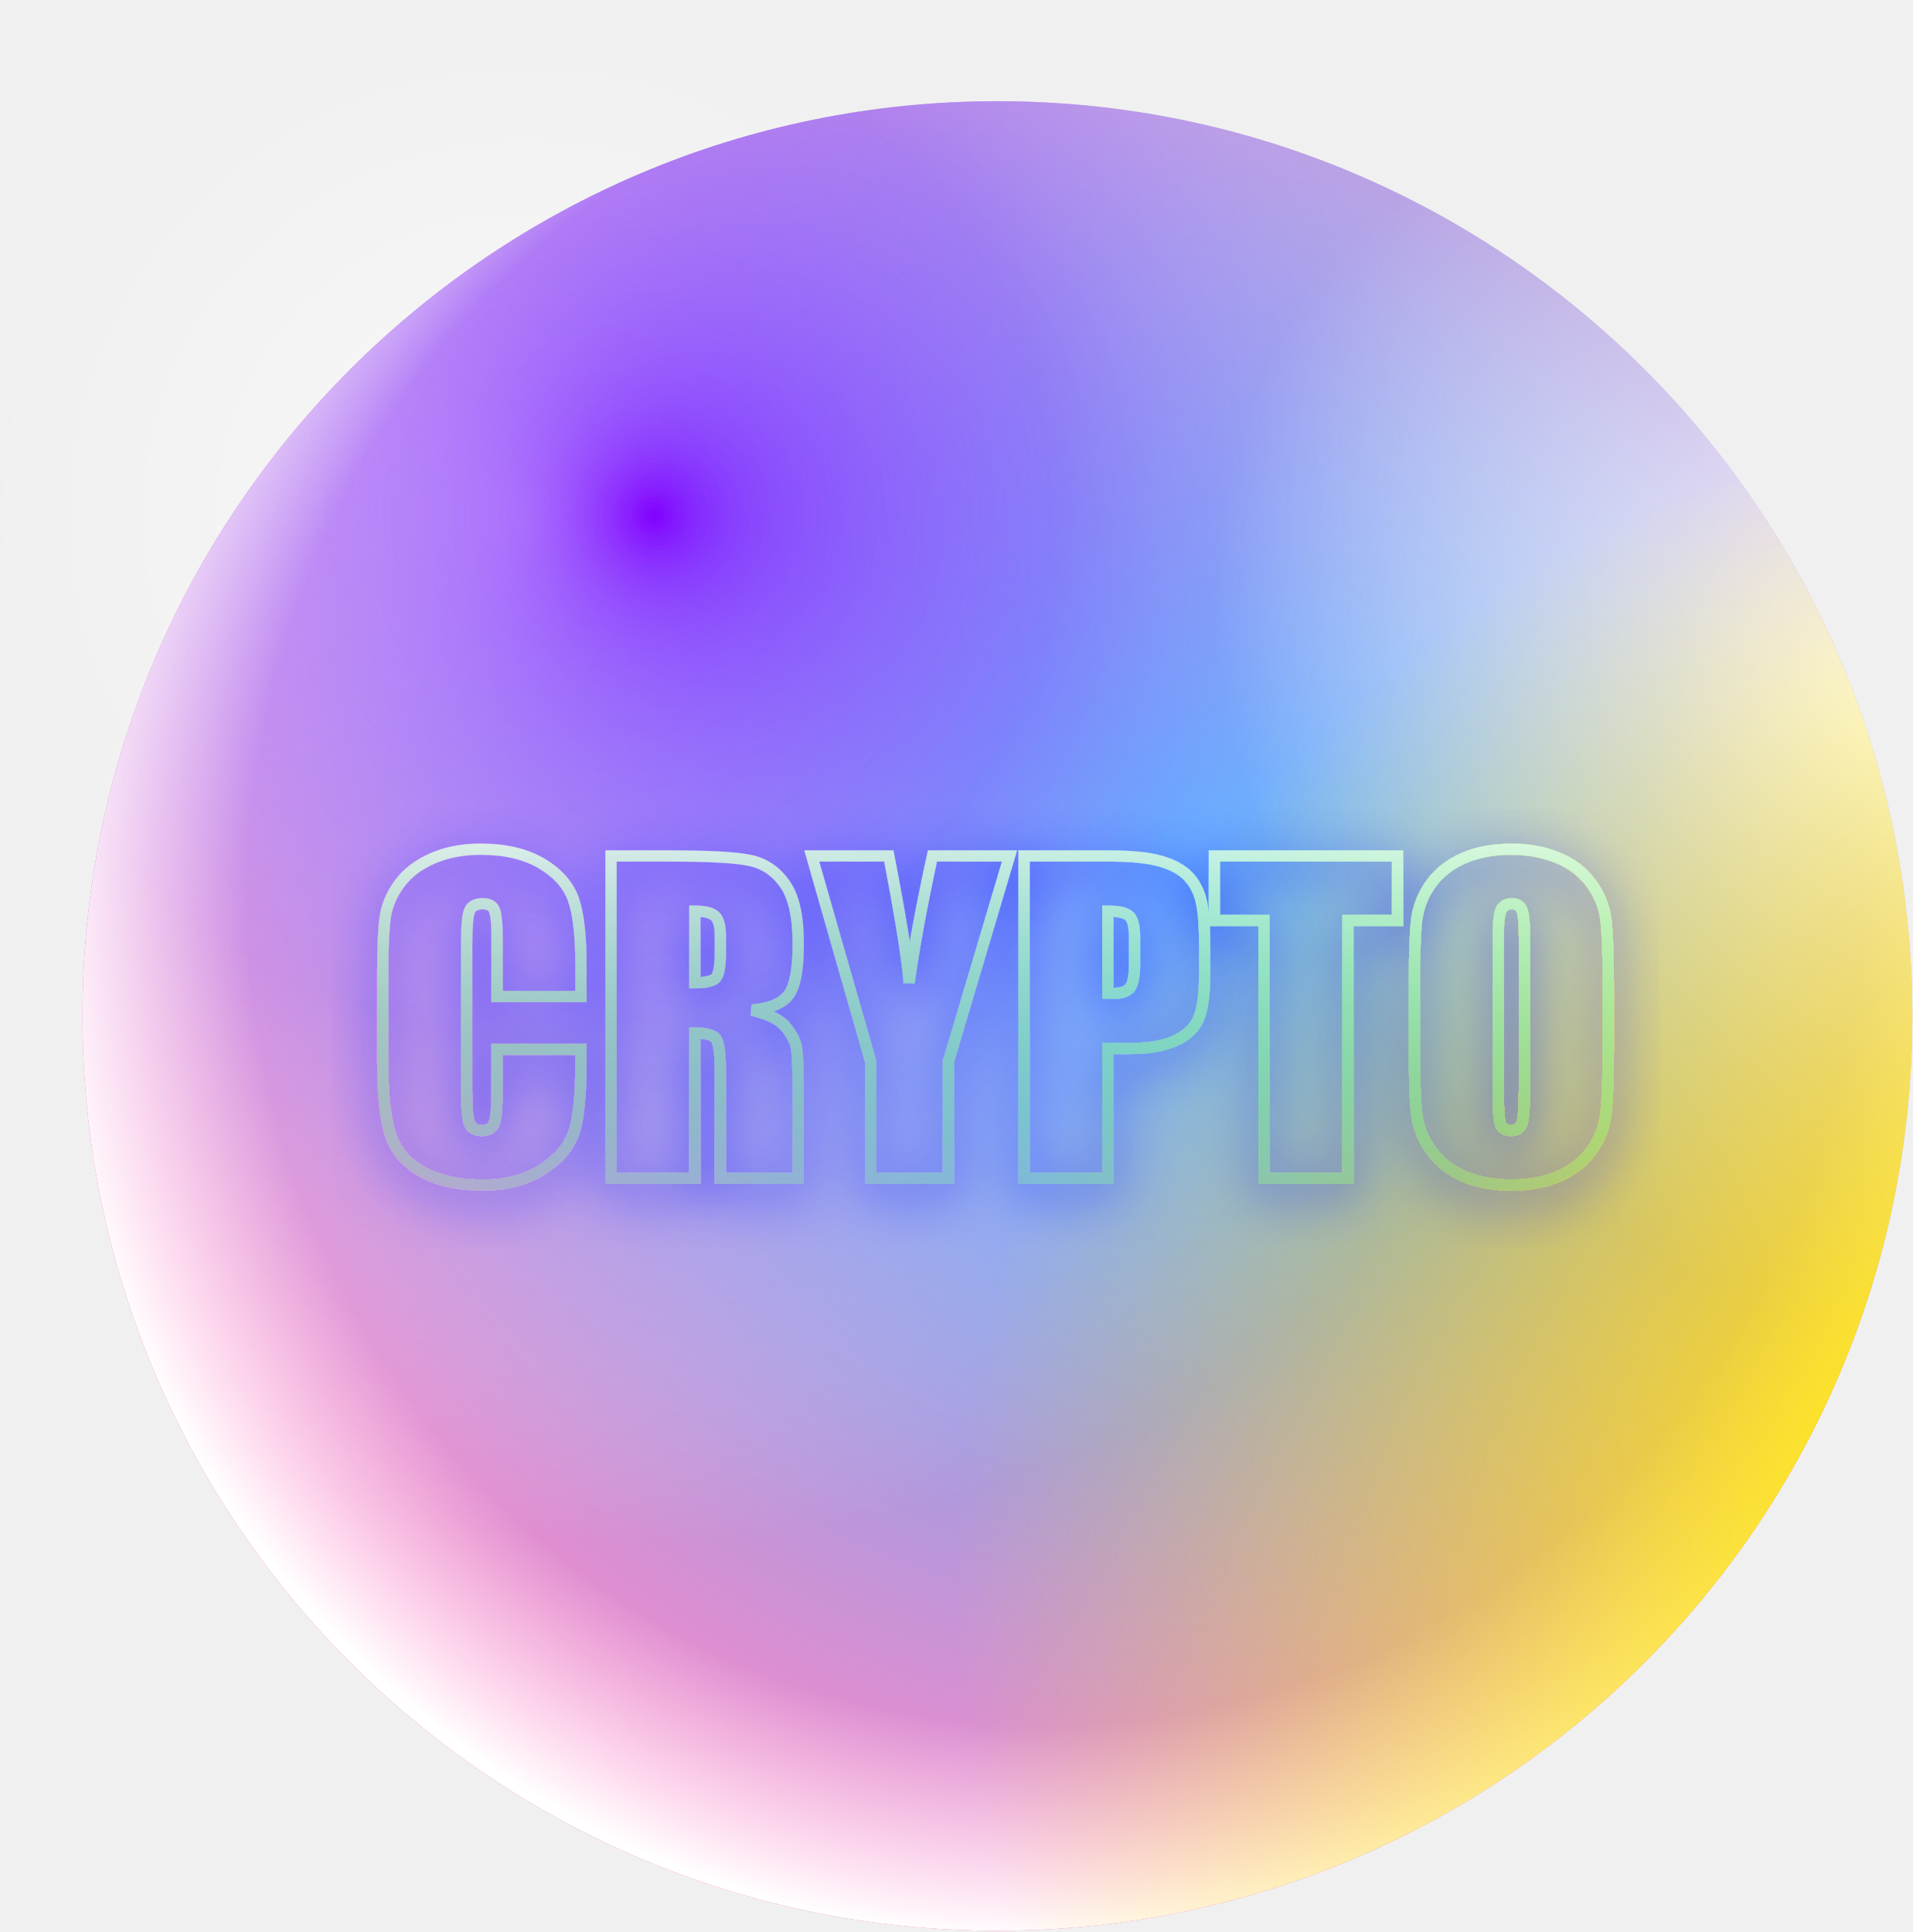
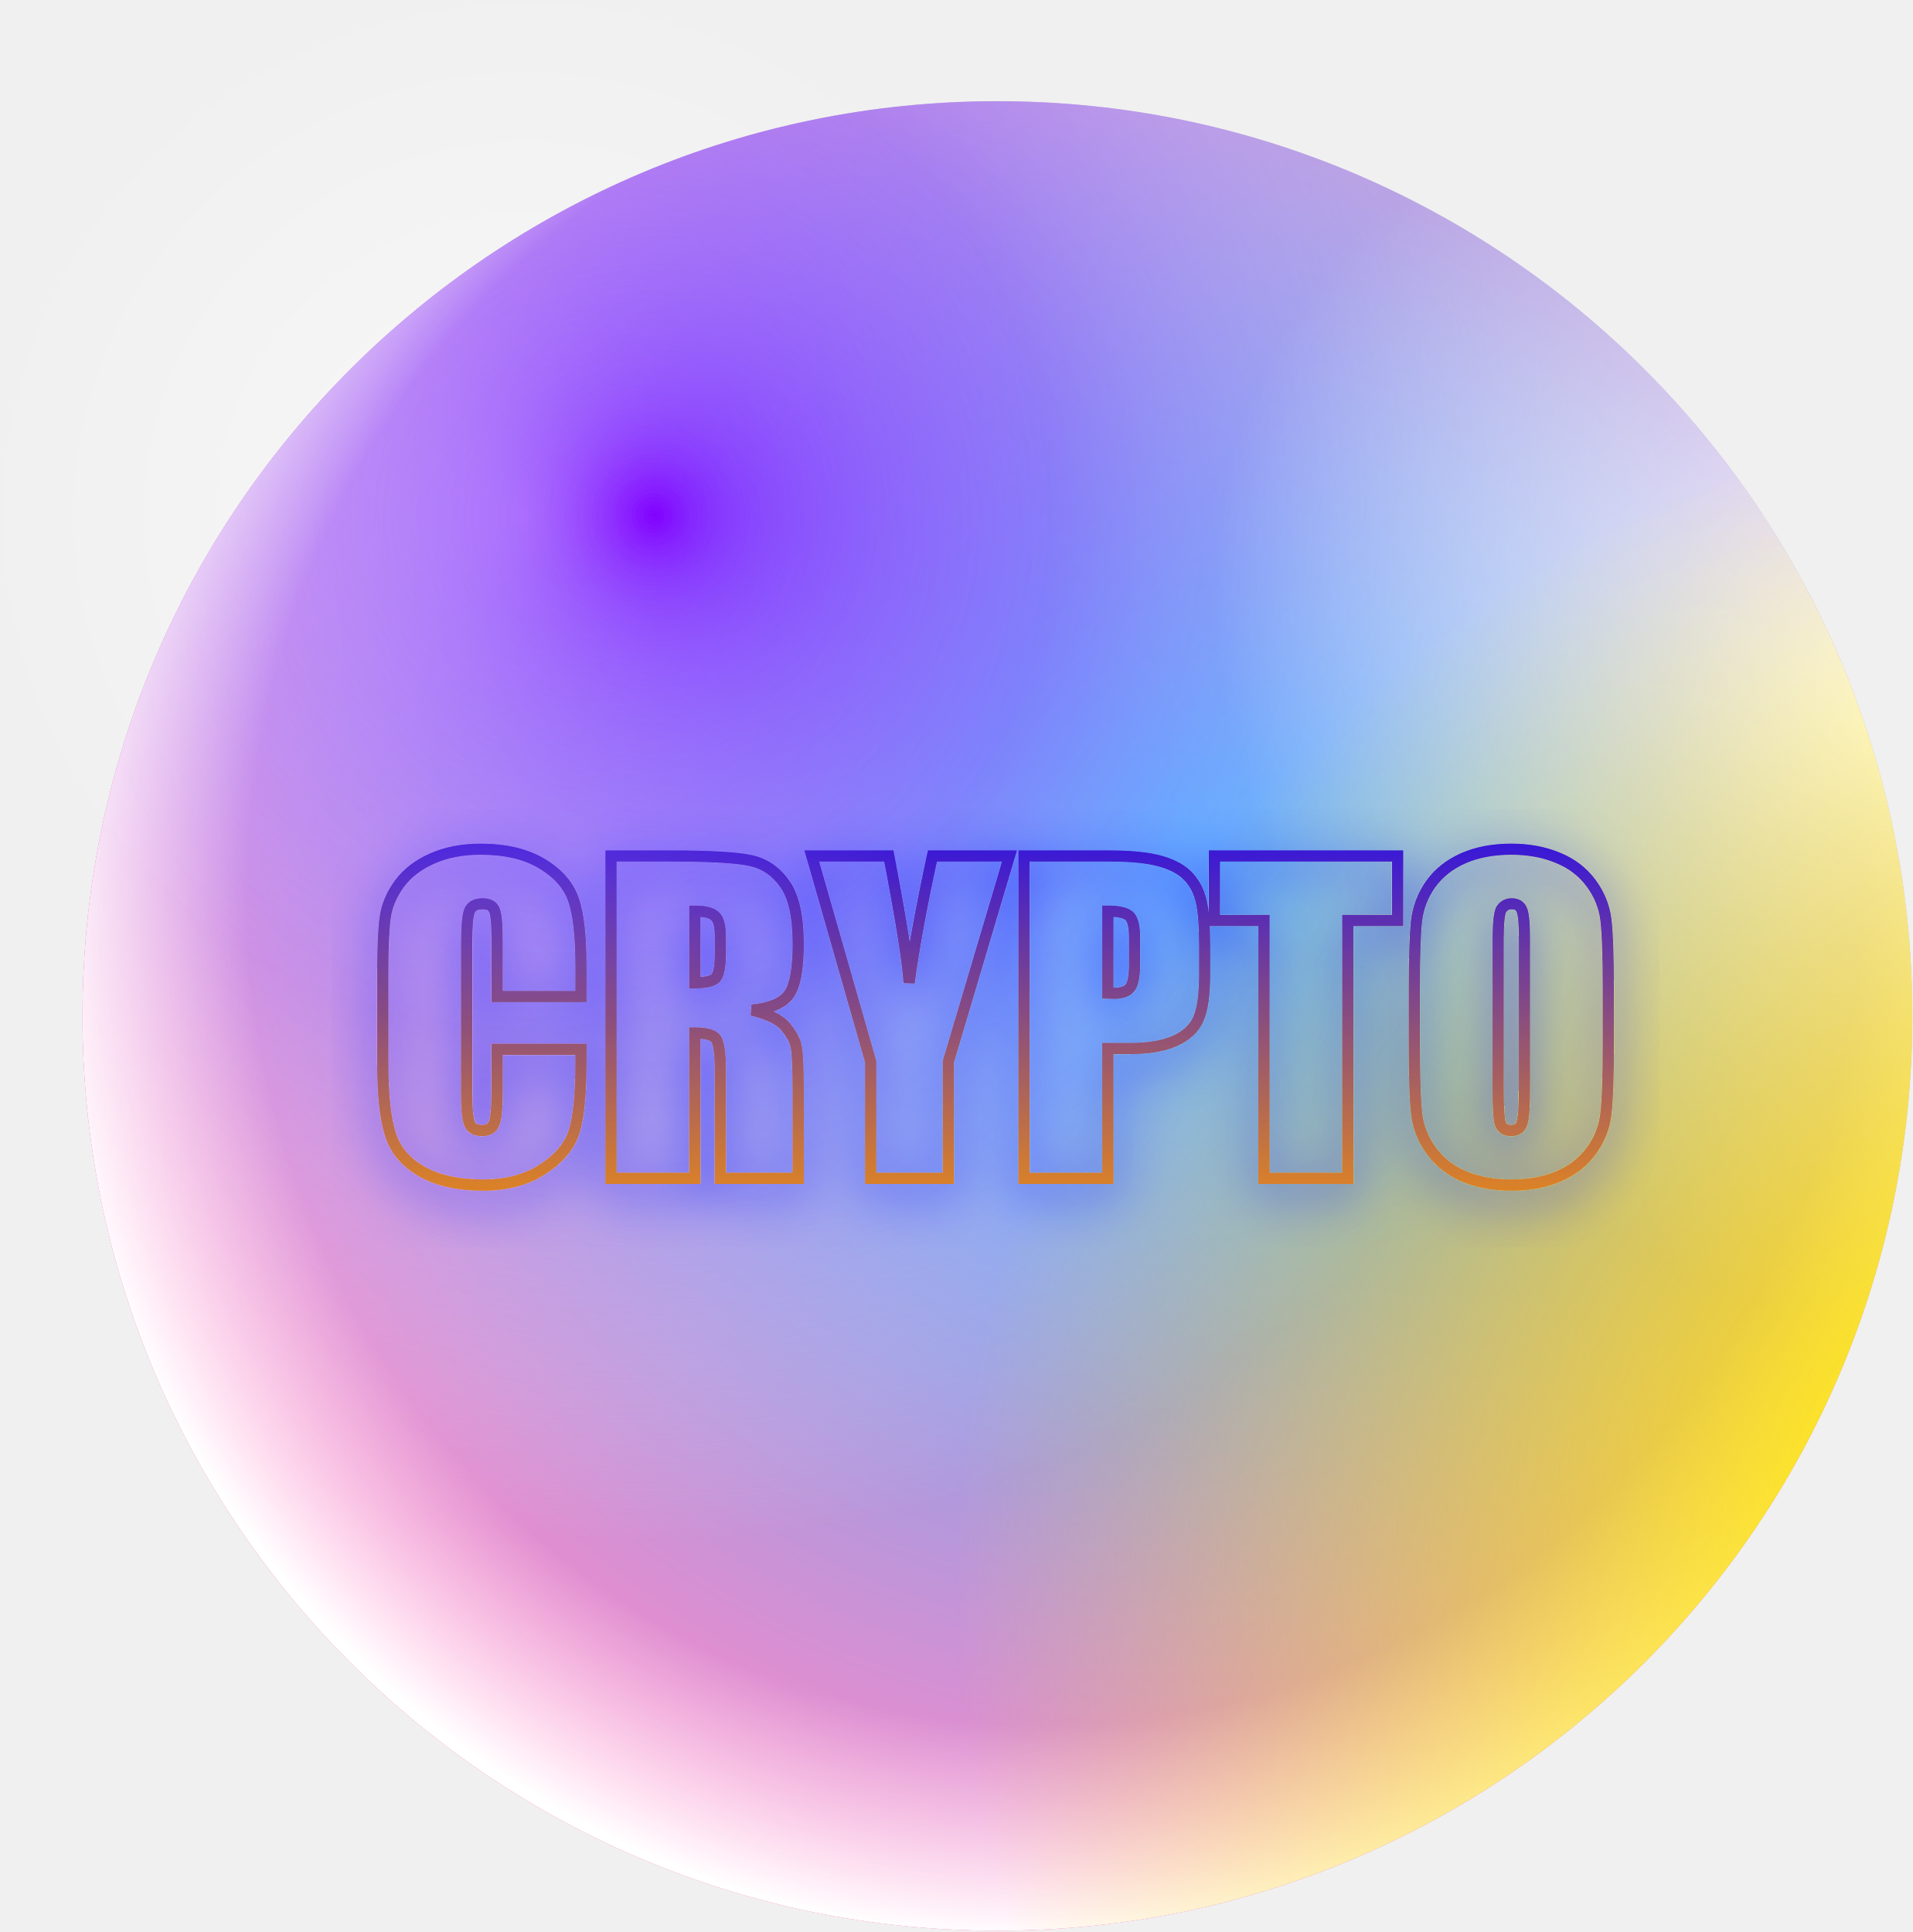
<svg xmlns="http://www.w3.org/2000/svg" width="680" height="687" viewBox="0 0 680 687" fill="none">
  <circle cx="354.603" cy="361.268" r="325.287" fill="url(#paint0_radial_401_3)" />
  <circle cx="354.603" cy="361.268" r="325.287" fill="url(#paint1_radial_401_3)" />
  <circle cx="354.603" cy="361.268" r="325.287" fill="url(#paint2_radial_401_3)" />
  <mask id="mask0_401_3" style="mask-type:luminance" maskUnits="userSpaceOnUse" x="29" y="35" width="651" height="652">
    <circle cx="354.603" cy="361.268" r="325.287" fill="white" />
  </mask>
  <g mask="url(#mask0_401_3)">
    <circle cx="354.603" cy="361.268" r="325.287" fill="url(#paint3_radial_401_3)" />
    <rect x="196.541" y="654.683" width="777.468" height="711.578" transform="rotate(-56.5217 196.541 654.683)" fill="url(#paint4_radial_401_3)" />
    <g filter="url(#filter0_d_401_3)">
      <path d="M206.544 354.359V356.359H208.544V354.359H206.544ZM176.737 354.359H174.737V356.359H176.737V354.359ZM175.746 323.561L173.902 324.334L173.917 324.37L173.934 324.406L175.746 323.561ZM166.896 323.985L165.025 323.278L166.896 323.985ZM166.896 399.459L165.032 400.184L166.896 399.459ZM175.675 399.459L173.829 398.69L173.82 398.712L173.811 398.734L175.675 399.459ZM176.737 373.121V371.121H174.737V373.121H176.737ZM206.544 373.121H208.544V371.121H206.544V373.121ZM203.996 402.787L202.104 402.138L202.101 402.146L202.098 402.154L203.996 402.787ZM192.88 415.814L191.793 414.135L191.787 414.139L192.88 415.814ZM150.116 416.664L149.141 418.41L150.116 416.664ZM138.859 403.565L136.958 404.188L136.96 404.193L138.859 403.565ZM136.947 326.251L138.929 326.524L138.929 326.521L136.947 326.251ZM141.974 314.286L140.367 313.095L140.362 313.102L140.358 313.108L141.974 314.286ZM153.656 305.294L154.459 307.126L154.467 307.122L153.656 305.294ZM203.854 319.808L201.967 320.472L201.969 320.477L203.854 319.808ZM206.544 352.359H176.737V356.359H206.544V352.359ZM178.737 354.359V334.393H174.737V354.359H178.737ZM178.737 334.393C178.737 331.461 178.654 329.039 178.481 327.148C178.315 325.337 178.05 323.768 177.558 322.715L173.934 324.406C174.103 324.769 174.333 325.714 174.498 327.513C174.655 329.233 174.737 331.52 174.737 334.393H178.737ZM177.59 322.787C177.106 321.631 176.283 320.728 175.172 320.144C174.101 319.581 172.862 319.366 171.569 319.366V323.366C172.447 323.366 172.99 323.516 173.311 323.685C173.592 323.833 173.773 324.027 173.902 324.334L177.59 322.787ZM171.569 319.366C170.122 319.366 168.751 319.621 167.582 320.276C166.373 320.954 165.514 321.986 165.025 323.278L168.767 324.693C168.939 324.238 169.189 323.961 169.538 323.765C169.927 323.547 170.562 323.366 171.569 323.366V319.366ZM165.025 323.278C164.593 324.42 164.329 326.029 164.16 327.953C163.988 329.921 163.905 332.379 163.905 335.313H167.905C167.905 332.442 167.987 330.11 168.145 328.302C168.307 326.449 168.538 325.297 168.767 324.693L165.025 323.278ZM163.905 335.313V388.556H167.905V335.313H163.905ZM163.905 388.556C163.905 391.373 163.988 393.74 164.161 395.64C164.33 397.496 164.596 399.062 165.032 400.184L168.76 398.734C168.536 398.157 168.306 397.056 168.144 395.278C167.987 393.543 167.905 391.308 167.905 388.556H163.905ZM165.032 400.184C165.517 401.431 166.346 402.44 167.514 403.107C168.648 403.755 169.969 404.008 171.356 404.008V400.008C170.431 400.008 169.852 399.836 169.499 399.634C169.18 399.452 168.936 399.186 168.76 398.734L165.032 400.184ZM171.356 404.008C172.71 404.008 174.004 403.75 175.116 403.093C176.258 402.419 177.062 401.411 177.539 400.184L173.811 398.734C173.628 399.206 173.381 399.472 173.083 399.648C172.756 399.841 172.222 400.008 171.356 400.008V404.008ZM177.521 400.228C178.002 399.074 178.285 397.386 178.464 395.37C178.648 393.294 178.737 390.662 178.737 387.494H174.737C174.737 390.602 174.649 393.104 174.48 395.016C174.305 396.988 174.056 398.145 173.829 398.69L177.521 400.228ZM178.737 387.494V373.121H174.737V387.494H178.737ZM176.737 375.121H206.544V371.121H176.737V375.121ZM204.544 373.121V377.582H208.544V373.121H204.544ZM204.544 377.582C204.544 389.416 203.686 397.523 202.104 402.138L205.887 403.435C207.704 398.138 208.544 389.442 208.544 377.582H204.544ZM202.098 402.154C200.629 406.561 197.29 410.575 191.793 414.135L193.967 417.493C199.986 413.595 204.058 408.924 205.893 403.419L202.098 402.154ZM191.787 414.139C186.469 417.611 179.814 419.407 171.71 419.407V423.407C180.41 423.407 187.869 421.474 193.973 417.489L191.787 414.139ZM171.71 419.407C163.206 419.407 156.372 417.866 151.091 414.917L149.141 418.41C155.189 421.786 162.751 423.407 171.71 423.407V419.407ZM151.091 414.917C145.814 411.971 142.424 407.98 140.758 402.938L136.96 404.193C138.975 410.29 143.09 415.031 149.141 418.41L151.091 414.917ZM140.759 402.943C139.02 397.634 138.098 389.466 138.098 378.29H134.098C134.098 389.58 135.016 398.263 136.958 404.188L140.759 402.943ZM138.098 378.29V344.801H134.098V378.29H138.098ZM138.098 344.801C138.098 336.561 138.382 330.49 138.929 326.524L134.966 325.978C134.38 330.225 134.098 336.52 134.098 344.801H138.098ZM138.929 326.521C139.445 322.736 140.975 319.054 143.591 315.463L140.358 313.108C137.403 317.164 135.582 321.459 134.966 325.981L138.929 326.521ZM143.581 315.476C146.178 311.97 149.778 309.177 154.459 307.126L152.854 303.462C147.623 305.754 143.434 308.955 140.367 313.095L143.581 315.476ZM154.467 307.122C159.173 305.036 164.624 303.966 170.861 303.966V299.966C164.165 299.966 158.146 301.115 152.846 303.466L154.467 307.122ZM170.861 303.966C179.393 303.966 186.256 305.618 191.574 308.783L193.619 305.345C187.515 301.713 179.888 299.966 170.861 299.966V303.966ZM191.574 308.783C196.978 311.999 200.363 315.911 201.967 320.472L205.741 319.144C203.758 313.51 199.638 308.926 193.619 305.345L191.574 308.783ZM201.969 320.477C203.643 325.191 204.544 332.788 204.544 343.456H208.544C208.544 332.694 207.652 324.526 205.739 319.139L201.969 320.477ZM204.544 343.456V354.359H208.544V343.456H204.544ZM217.235 304.374V302.374H215.235V304.374H217.235ZM266.867 306.002L266.439 307.956L266.443 307.956L266.867 306.002ZM279.044 314.356L277.402 315.498L277.409 315.507L277.416 315.517L279.044 314.356ZM267.362 359.173L267.175 357.182L266.881 361.115L267.362 359.173ZM283.009 371.847L281.059 372.29L281.065 372.316L281.072 372.342L283.009 371.847ZM283.788 419V421H285.788V419H283.788ZM256.105 419H254.105V421H256.105V419ZM254.618 369.51L252.938 370.595L252.95 370.613L252.962 370.632L254.618 369.51ZM247.042 367.315V365.315H245.042V367.315H247.042ZM247.042 419V421H249.042V419H247.042ZM217.235 419H215.235V421H217.235V419ZM247.042 323.985V321.985H245.042V323.985H247.042ZM247.042 349.474H245.042V351.474H247.042V349.474ZM254.052 348.128L255.175 349.783L255.181 349.779L255.187 349.775L254.052 348.128ZM254.123 325.685L252.794 327.179L252.807 327.191L252.821 327.203L254.123 325.685ZM217.235 306.374H238.334V302.374H217.235V306.374ZM238.334 306.374C252.424 306.374 261.725 306.923 266.439 307.956L267.295 304.048C262.096 302.91 252.375 302.374 238.334 302.374V306.374ZM266.443 307.956C270.917 308.927 274.554 311.399 277.402 315.498L280.687 313.215C277.304 308.346 272.823 305.248 267.291 304.047L266.443 307.956ZM277.416 315.517C280.21 319.438 281.788 326.024 281.788 335.667H285.788C285.788 325.77 284.203 318.148 280.673 313.196L277.416 315.517ZM281.788 335.667C281.788 340.056 281.514 343.654 280.99 346.49C280.46 349.354 279.701 351.288 278.84 352.479L282.081 354.823C283.439 352.946 284.343 350.349 284.923 347.218C285.507 344.059 285.788 340.199 285.788 335.667H281.788ZM278.84 352.479C277.137 354.833 273.511 356.585 267.175 357.182L267.55 361.165C274.241 360.534 279.347 358.604 282.081 354.823L278.84 352.479ZM266.881 361.115C272.688 362.555 276.113 364.387 277.716 366.324L280.798 363.775C278.341 360.804 273.837 358.718 267.844 357.232L266.881 361.115ZM277.716 366.324C279.636 368.647 280.682 370.632 281.059 372.29L284.96 371.403C284.392 368.908 282.937 366.361 280.798 363.775L277.716 366.324ZM281.072 372.342C281.273 373.131 281.465 374.852 281.595 377.691C281.723 380.468 281.788 384.156 281.788 388.768H285.788C285.788 384.128 285.723 380.371 285.591 377.507C285.462 374.706 285.264 372.592 284.947 371.351L281.072 372.342ZM281.788 388.768V419H285.788V388.768H281.788ZM283.788 417H256.105V421H283.788V417ZM258.105 419V380.909H254.105V419H258.105ZM258.105 380.909C258.105 377.799 257.98 375.219 257.716 373.199C257.465 371.27 257.054 369.54 256.274 368.389L252.962 370.632C253.174 370.944 253.506 371.845 253.75 373.716C253.982 375.495 254.105 377.883 254.105 380.909H258.105ZM256.299 368.426C255.46 367.126 254.071 366.377 252.573 365.943C251.058 365.504 249.191 365.315 247.042 365.315V369.315C249 369.315 250.45 369.493 251.46 369.785C252.487 370.083 252.832 370.431 252.938 370.595L256.299 368.426ZM245.042 367.315V419H249.042V367.315H245.042ZM247.042 417H217.235V421H247.042V417ZM219.235 419V304.374H215.235V419H219.235ZM245.042 323.985V349.474H249.042V323.985H245.042ZM247.042 351.474C250.439 351.474 253.316 351.045 255.175 349.783L252.929 346.473C252.144 347.006 250.349 347.474 247.042 347.474V351.474ZM255.187 349.775C256.515 348.859 257.172 347.235 257.541 345.618C257.931 343.91 258.105 341.729 258.105 339.137H254.105C254.105 341.595 253.936 343.438 253.642 344.727C253.495 345.369 253.33 345.816 253.176 346.111C253.022 346.408 252.915 346.483 252.916 346.482L255.187 349.775ZM258.105 339.137V332.835H254.105V339.137H258.105ZM258.105 332.835C258.105 330.914 257.932 329.214 257.537 327.788C257.143 326.367 256.489 325.079 255.424 324.166L252.821 327.203C253.078 327.423 253.415 327.893 253.682 328.856C253.947 329.813 254.105 331.123 254.105 332.835H258.105ZM255.451 324.19C253.585 322.531 250.553 321.985 247.042 321.985V325.985C250.423 325.985 252.112 326.573 252.794 327.179L255.451 324.19ZM358.908 304.374L360.825 304.943L361.589 302.374H358.908V304.374ZM337.172 377.511L335.255 376.941L335.172 377.22V377.511H337.172ZM337.172 419V421H339.172V419H337.172ZM309.56 419H307.56V421H309.56V419ZM309.56 377.511H311.56V377.23L311.482 376.96L309.56 377.511ZM288.603 304.374V302.374H285.949L286.68 304.924L288.603 304.374ZM316.002 304.374L317.966 303.996L317.654 302.374H316.002V304.374ZM323.224 349.474L321.229 349.607L325.206 349.741L323.224 349.474ZM331.508 304.374V302.374H329.895L329.553 303.95L331.508 304.374ZM356.991 303.804L335.255 376.941L339.089 378.08L360.825 304.943L356.991 303.804ZM335.172 377.511V419H339.172V377.511H335.172ZM337.172 417H309.56V421H337.172V417ZM311.56 419V377.511H307.56V419H311.56ZM311.482 376.96L290.525 303.823L286.68 304.924L307.637 378.062L311.482 376.96ZM288.603 306.374H316.002V302.374H288.603V306.374ZM314.038 304.751C318.337 327.095 320.719 342.009 321.229 349.607L325.22 349.34C324.691 341.456 322.258 326.303 317.966 303.996L314.038 304.751ZM325.206 349.741C326.849 337.587 329.598 322.61 333.462 304.798L329.553 303.95C325.676 321.821 322.904 336.91 321.242 349.206L325.206 349.741ZM331.508 306.374H358.908V302.374H331.508V306.374ZM364.076 304.374V302.374H362.076V304.374H364.076ZM412.787 306.285L412.224 308.204L412.229 308.206L412.787 306.285ZM422.628 311.808L421.143 313.147L421.15 313.155L421.158 313.163L422.628 311.808ZM427.089 320.587L425.135 321.015L425.139 321.031L425.142 321.046L427.089 320.587ZM417.672 370.147L416.864 368.318L416.856 368.322L417.672 370.147ZM393.883 372.838V370.838H391.883V372.838H393.883ZM393.883 419V421H395.883V419H393.883ZM364.076 419H362.076V421H364.076V419ZM393.883 323.985V321.985H391.883V323.985H393.883ZM393.883 353.155H391.883V355.047L393.772 355.152L393.883 353.155ZM401.742 351.244L400.175 350.001L400.17 350.008L401.742 351.244ZM364.076 306.374H394.096V302.374H364.076V306.374ZM394.096 306.374C402.149 306.374 408.155 307.01 412.224 308.204L413.35 304.366C408.734 303.011 402.279 302.374 394.096 302.374V306.374ZM412.229 308.206C416.402 309.417 419.303 311.107 421.143 313.147L424.114 310.468C421.611 307.694 417.952 305.702 413.345 304.364L412.229 308.206ZM421.158 313.163C423.117 315.289 424.45 317.888 425.135 321.015L429.042 320.159C428.217 316.394 426.576 313.14 424.099 310.452L421.158 313.163ZM425.142 321.046C425.889 324.207 426.292 329.3 426.292 336.446H430.292C430.292 329.244 429.894 323.763 429.035 320.127L425.142 321.046ZM426.292 336.446V346.429H430.292V336.446H426.292ZM426.292 346.429C426.292 353.688 425.531 358.663 424.203 361.608L427.85 363.252C429.543 359.495 430.292 353.803 430.292 346.429H426.292ZM424.203 361.608C422.936 364.421 420.571 366.68 416.864 368.318L418.481 371.977C422.893 370.027 426.097 367.142 427.85 363.252L424.203 361.608ZM416.856 368.322C413.194 369.959 408.24 370.838 401.884 370.838V374.838C408.555 374.838 414.127 373.923 418.489 371.973L416.856 368.322ZM401.884 370.838H393.883V374.838H401.884V370.838ZM391.883 372.838V419H395.883V372.838H391.883ZM393.883 417H364.076V421H393.883V417ZM366.076 419V304.374H362.076V419H366.076ZM391.883 323.985V353.155H395.883V323.985H391.883ZM393.772 355.152C394.646 355.201 395.416 355.226 396.078 355.226V351.226C395.513 351.226 394.82 351.204 393.994 351.158L393.772 355.152ZM396.078 355.226C399.046 355.226 401.711 354.521 403.315 352.479L400.17 350.008C399.697 350.61 398.585 351.226 396.078 351.226V355.226ZM403.309 352.486C404.14 351.439 404.629 350.032 404.927 348.49C405.231 346.917 405.371 345.015 405.371 342.818H401.371C401.371 344.87 401.238 346.496 401 347.731C400.755 348.998 400.43 349.68 400.175 350.001L403.309 352.486ZM405.371 342.818V333.402H401.371V342.818H405.371ZM405.371 333.402C405.371 331.355 405.212 329.567 404.855 328.084C404.503 326.624 403.916 325.275 402.916 324.314L400.144 327.197C400.371 327.416 400.704 327.932 400.966 329.02C401.223 330.086 401.371 331.531 401.371 333.402H405.371ZM402.916 324.314C401.938 323.374 400.601 322.816 399.149 322.479C397.674 322.138 395.905 321.985 393.883 321.985V325.985C395.732 325.985 397.172 326.128 398.247 326.376C399.343 326.63 399.894 326.957 400.144 327.197L402.916 324.314ZM496.898 304.374H498.898V302.374H496.898V304.374ZM496.898 327.313V329.313H498.898V327.313H496.898ZM479.198 327.313V325.313H477.198V327.313H479.198ZM479.198 419V421H481.198V419H479.198ZM449.391 419H447.391V421H449.391V419ZM449.391 327.313H451.391V325.313H449.391V327.313ZM431.762 327.313H429.762V329.313H431.762V327.313ZM431.762 304.374V302.374H429.762V304.374H431.762ZM494.898 304.374V327.313H498.898V304.374H494.898ZM496.898 325.313H479.198V329.313H496.898V325.313ZM477.198 327.313V419H481.198V327.313H477.198ZM479.198 417H449.391V421H479.198V417ZM451.391 419V327.313H447.391V419H451.391ZM449.391 325.313H431.762V329.313H449.391V325.313ZM433.762 327.313V304.374H429.762V327.313H433.762ZM431.762 306.374H496.898V302.374H431.762V306.374ZM570.956 395.99L568.97 395.756L568.969 395.765L568.968 395.773L570.956 395.99ZM565.858 409.088L564.24 407.913L564.235 407.919L564.231 407.925L565.858 409.088ZM520.758 418.434L519.988 420.279L519.999 420.284L520.009 420.288L520.758 418.434ZM503.695 396.273L501.71 396.511L503.695 396.273ZM503.625 327.455L501.638 327.221L501.637 327.229L501.636 327.238L503.625 327.455ZM508.722 314.286L507.104 313.11L507.099 313.117L507.095 313.123L508.722 314.286ZM553.822 305.011L553.052 306.856L553.063 306.861L553.073 306.865L553.822 305.011ZM541.078 323.631L539.205 324.334L539.219 324.369L539.234 324.405L541.078 323.631ZM533.856 323.207L532.212 322.068L532.207 322.075L532.203 322.082L533.856 323.207ZM533.432 399.671L531.534 400.304L531.543 400.329L531.552 400.355L533.432 399.671ZM541.149 399.317L539.242 398.715L541.149 399.317ZM569.806 371.493C569.806 383.008 569.521 391.07 568.97 395.756L572.942 396.223C573.524 391.281 573.806 383.011 573.806 371.493H569.806ZM568.968 395.773C568.487 400.186 566.919 404.223 564.24 407.913L567.477 410.263C570.556 406.023 572.387 401.328 572.944 396.206L568.968 395.773ZM564.231 407.925C561.627 411.57 558.078 414.396 553.517 416.388L555.119 420.054C560.281 417.799 564.425 414.535 567.486 410.25L564.231 407.925ZM553.517 416.388C548.957 418.381 543.575 419.407 537.326 419.407V423.407C544.009 423.407 549.956 422.31 555.119 420.054L553.517 416.388ZM537.326 419.407C531.406 419.407 526.143 418.451 521.507 416.579L520.009 420.288C525.191 422.381 530.973 423.407 537.326 423.407V419.407ZM521.529 416.588C516.981 414.689 513.359 411.886 510.612 408.18L507.399 410.562C510.599 414.88 514.813 418.119 519.988 420.279L521.529 416.588ZM510.612 408.18C507.835 404.433 506.204 400.392 505.681 396.035L501.71 396.511C502.319 401.594 504.229 406.285 507.399 410.562L510.612 408.18ZM505.681 396.035C505.131 391.447 504.846 383.296 504.846 371.493H500.846C500.846 383.29 501.127 391.659 501.71 396.511L505.681 396.035ZM504.846 371.493V351.881H500.846V371.493H504.846ZM504.846 351.881C504.846 340.364 505.107 332.319 505.613 327.671L501.636 327.238C501.104 332.124 500.846 340.364 500.846 351.881H504.846ZM505.611 327.688C506.138 323.211 507.713 319.14 510.35 315.448L507.095 313.123C504.068 317.361 502.244 322.07 501.638 327.221L505.611 327.688ZM510.34 315.461C512.993 311.808 516.571 308.979 521.134 306.985L519.533 303.32C514.373 305.574 510.209 308.834 507.104 313.11L510.34 315.461ZM521.134 306.985C525.694 304.993 531.076 303.966 537.326 303.966V299.966C530.643 299.966 524.696 301.064 519.533 303.32L521.134 306.985ZM537.326 303.966C543.24 303.966 548.471 304.944 553.052 306.856L554.593 303.165C549.45 301.018 543.683 299.966 537.326 299.966V303.966ZM553.073 306.865C557.662 308.718 561.298 311.495 564.039 315.193L567.253 312.812C564.046 308.485 559.8 305.268 554.571 303.156L553.073 306.865ZM564.039 315.193C566.817 318.941 568.447 322.982 568.97 327.339L572.942 326.862C572.332 321.78 570.423 317.088 567.253 312.812L564.039 315.193ZM568.97 327.339C569.521 331.927 569.806 340.078 569.806 351.881H573.806C573.806 340.084 573.524 331.715 572.942 326.862L568.97 327.339ZM569.806 351.881V371.493H573.806V351.881H569.806ZM543.999 333.827C543.999 331.129 543.921 328.88 543.76 327.098C543.605 325.374 543.357 323.893 542.923 322.858L539.234 324.405C539.413 324.832 539.625 325.783 539.777 327.457C539.922 329.073 539.999 331.191 539.999 333.827H543.999ZM542.951 322.929C542.535 321.822 541.836 320.88 540.814 320.238C539.812 319.609 538.654 319.366 537.467 319.366V323.366C538.121 323.366 538.486 323.5 538.688 323.626C538.869 323.74 539.054 323.931 539.205 324.334L542.951 322.929ZM537.467 319.366C535.287 319.366 533.454 320.274 532.212 322.068L535.501 324.345C535.958 323.685 536.532 323.366 537.467 323.366V319.366ZM532.203 322.082C531.811 322.658 531.565 323.361 531.392 324.04C531.211 324.749 531.073 325.583 530.966 326.521C530.754 328.399 530.653 330.843 530.653 333.827H534.653C534.653 330.91 534.753 328.635 534.941 326.972C535.035 326.14 535.148 325.5 535.268 325.028C535.327 324.794 535.384 324.621 535.433 324.497C535.484 324.37 535.514 324.325 535.51 324.331L532.203 322.082ZM530.653 333.827V387.352H534.653V333.827H530.653ZM530.653 387.352C530.653 390.7 530.718 393.437 530.852 395.55C530.981 397.593 531.183 399.249 531.534 400.304L535.329 399.039C535.161 398.536 534.974 397.36 534.844 395.297C534.718 393.303 534.653 390.66 534.653 387.352H530.653ZM531.552 400.355C531.972 401.51 532.703 402.478 533.769 403.13C534.807 403.765 536.013 404.008 537.255 404.008V400.008C536.514 400.008 536.091 399.862 535.855 399.717C535.647 399.59 535.458 399.39 535.311 398.988L531.552 400.355ZM537.255 404.008C538.56 404.008 539.82 403.718 540.887 402.981C541.969 402.234 542.666 401.156 543.056 399.92L539.242 398.715C539.066 399.273 538.831 399.54 538.614 399.69C538.383 399.849 537.979 400.008 537.255 400.008V404.008ZM543.056 399.92C543.418 398.774 543.64 397.046 543.782 394.901C543.927 392.703 543.999 389.899 543.999 386.502H539.999C539.999 389.855 539.928 392.562 539.791 394.636C539.65 396.762 539.446 398.068 539.242 398.715L543.056 399.92ZM543.999 386.502V333.827H539.999V386.502H543.999Z" fill="url(#paint5_linear_401_3)" />
    </g>
  </g>
  <g style="mix-blend-mode:soft-light">
    <rect x="0.142" width="373.392" height="366.52" fill="url(#paint6_radial_401_3)" />
  </g>
  <defs>
    <filter id="filter0_d_401_3" x="118.098" y="287.966" width="471.708" height="155.441" filterUnits="userSpaceOnUse" color-interpolation-filters="sRGB">
      <feFlood flood-opacity="0" result="BackgroundImageFix" />
      <feColorMatrix in="SourceAlpha" type="matrix" values="0 0 0 0 0 0 0 0 0 0 0 0 0 0 0 0 0 0 127 0" result="hardAlpha" />
      <feOffset dy="4" />
      <feGaussianBlur stdDeviation="9" />
      <feComposite in2="hardAlpha" operator="out" />
      <feColorMatrix type="matrix" values="0 0 0 0 0 0 0 0 0 0.04 0 0 0 0 1 0 0 0 0.67 0" />
      <feBlend mode="normal" in2="BackgroundImageFix" result="effect1_dropShadow_401_3" />
      <feBlend mode="normal" in="SourceGraphic" in2="effect1_dropShadow_401_3" result="shape" />
    </filter>
    <radialGradient id="paint0_radial_401_3" cx="0" cy="0" r="1" gradientUnits="userSpaceOnUse" gradientTransform="translate(417.598 299.417) rotate(99.2423) scale(392.229)">
      <stop stop-color="#31B5FF" />
      <stop offset="1" stop-color="#FF87C8" />
    </radialGradient>
    <radialGradient id="paint1_radial_401_3" cx="0" cy="0" r="1" gradientUnits="userSpaceOnUse" gradientTransform="translate(230.902 182.589) rotate(60.5646) scale(368.241)">
      <stop stop-color="#5200FF" />
      <stop offset="1" stop-color="white" stop-opacity="0" />
    </radialGradient>
    <radialGradient id="paint2_radial_401_3" cx="0" cy="0" r="1" gradientUnits="userSpaceOnUse" gradientTransform="translate(679.889 251.312) rotate(123.521) scale(215.699 259.623)">
      <stop stop-color="white" />
      <stop offset="1" stop-color="white" stop-opacity="0" />
    </radialGradient>
    <radialGradient id="paint3_radial_401_3" cx="0" cy="0" r="1" gradientUnits="userSpaceOnUse" gradientTransform="translate(375.219 315.453) rotate(106.479) scale(371.471 357.171)">
      <stop offset="0.62" stop-color="white" stop-opacity="0" />
      <stop offset="0.797" stop-color="white" stop-opacity="0" />
      <stop offset="1" stop-color="white" />
    </radialGradient>
    <radialGradient id="paint4_radial_401_3" cx="0" cy="0" r="1" gradientUnits="userSpaceOnUse" gradientTransform="translate(585.275 1010.47) rotate(90) scale(355.789 391.404)">
      <stop stop-color="#FFE600" />
      <stop offset="1" stop-color="#FFE600" stop-opacity="0" />
    </radialGradient>
    <linearGradient id="paint5_linear_401_3" x1="354.5" y1="273" x2="354.5" y2="450" gradientUnits="userSpaceOnUse">
-       <stop stop-color="white" />
-       <stop offset="1" stop-color="#17FF3C" stop-opacity="0" />
+       <stop stop-color="#1400FF" />
+       <stop offset="1" stop-color="#FF9900" />
    </linearGradient>
    <radialGradient id="paint6_radial_401_3" cx="0" cy="0" r="1" gradientUnits="userSpaceOnUse" gradientTransform="translate(186.838 183.26) rotate(90) scale(183.26 187.978)">
      <stop stop-color="white" />
      <stop offset="1" stop-color="white" stop-opacity="0" />
    </radialGradient>
  </defs>
</svg>
